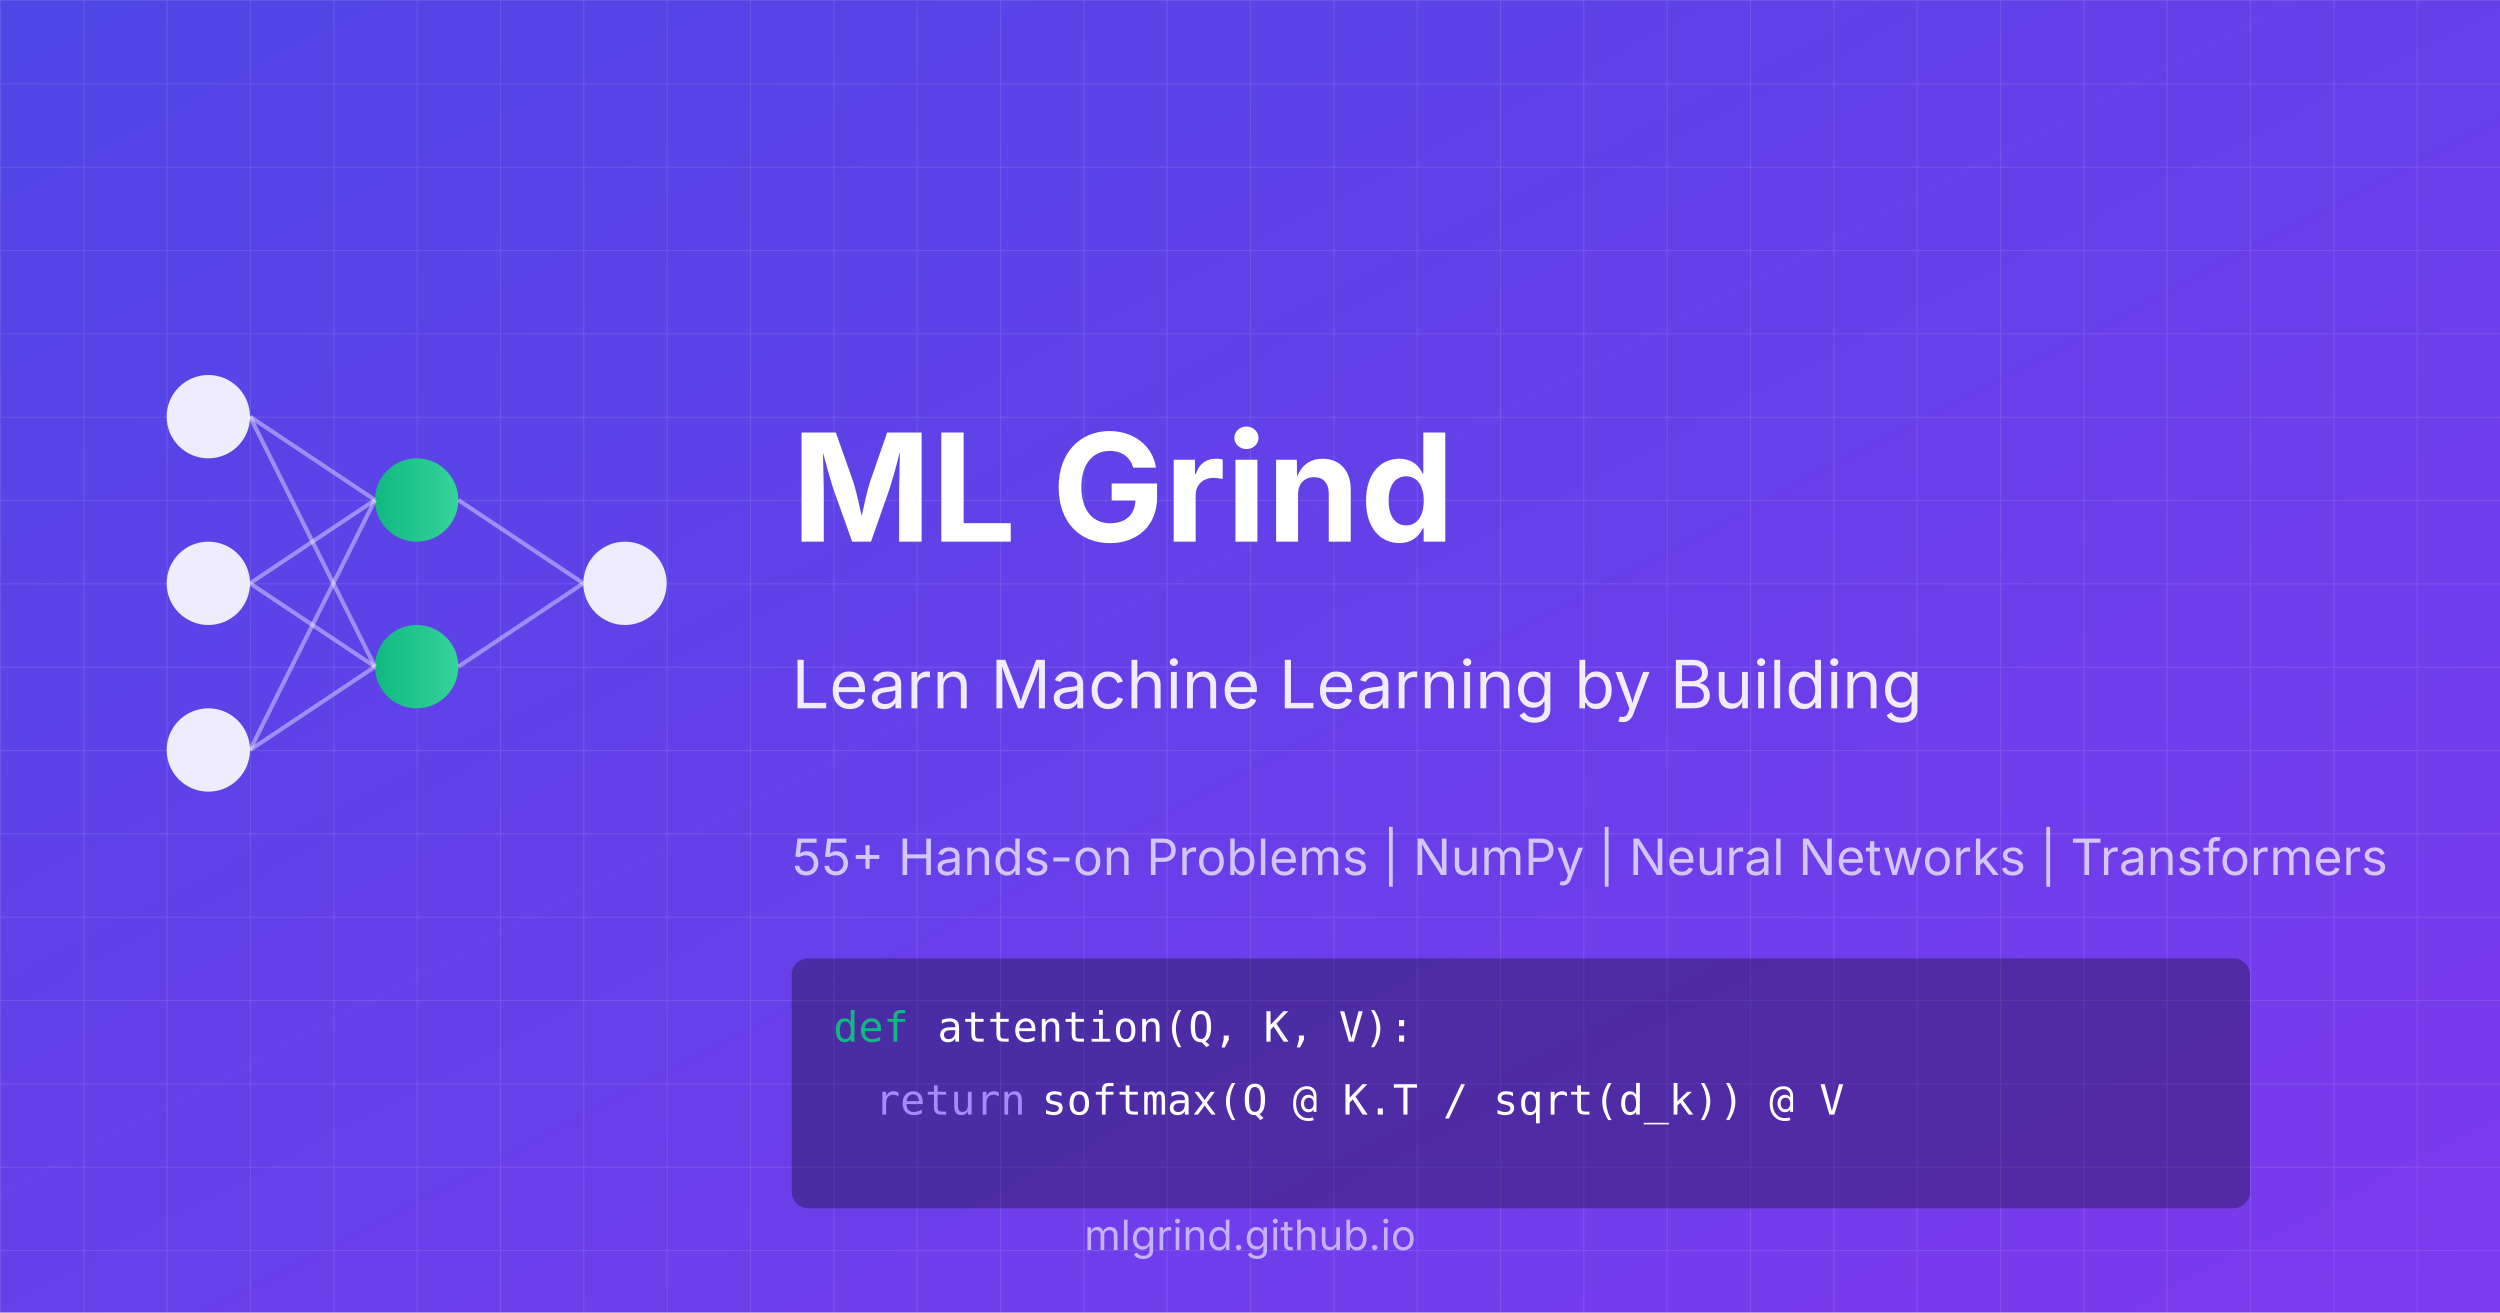
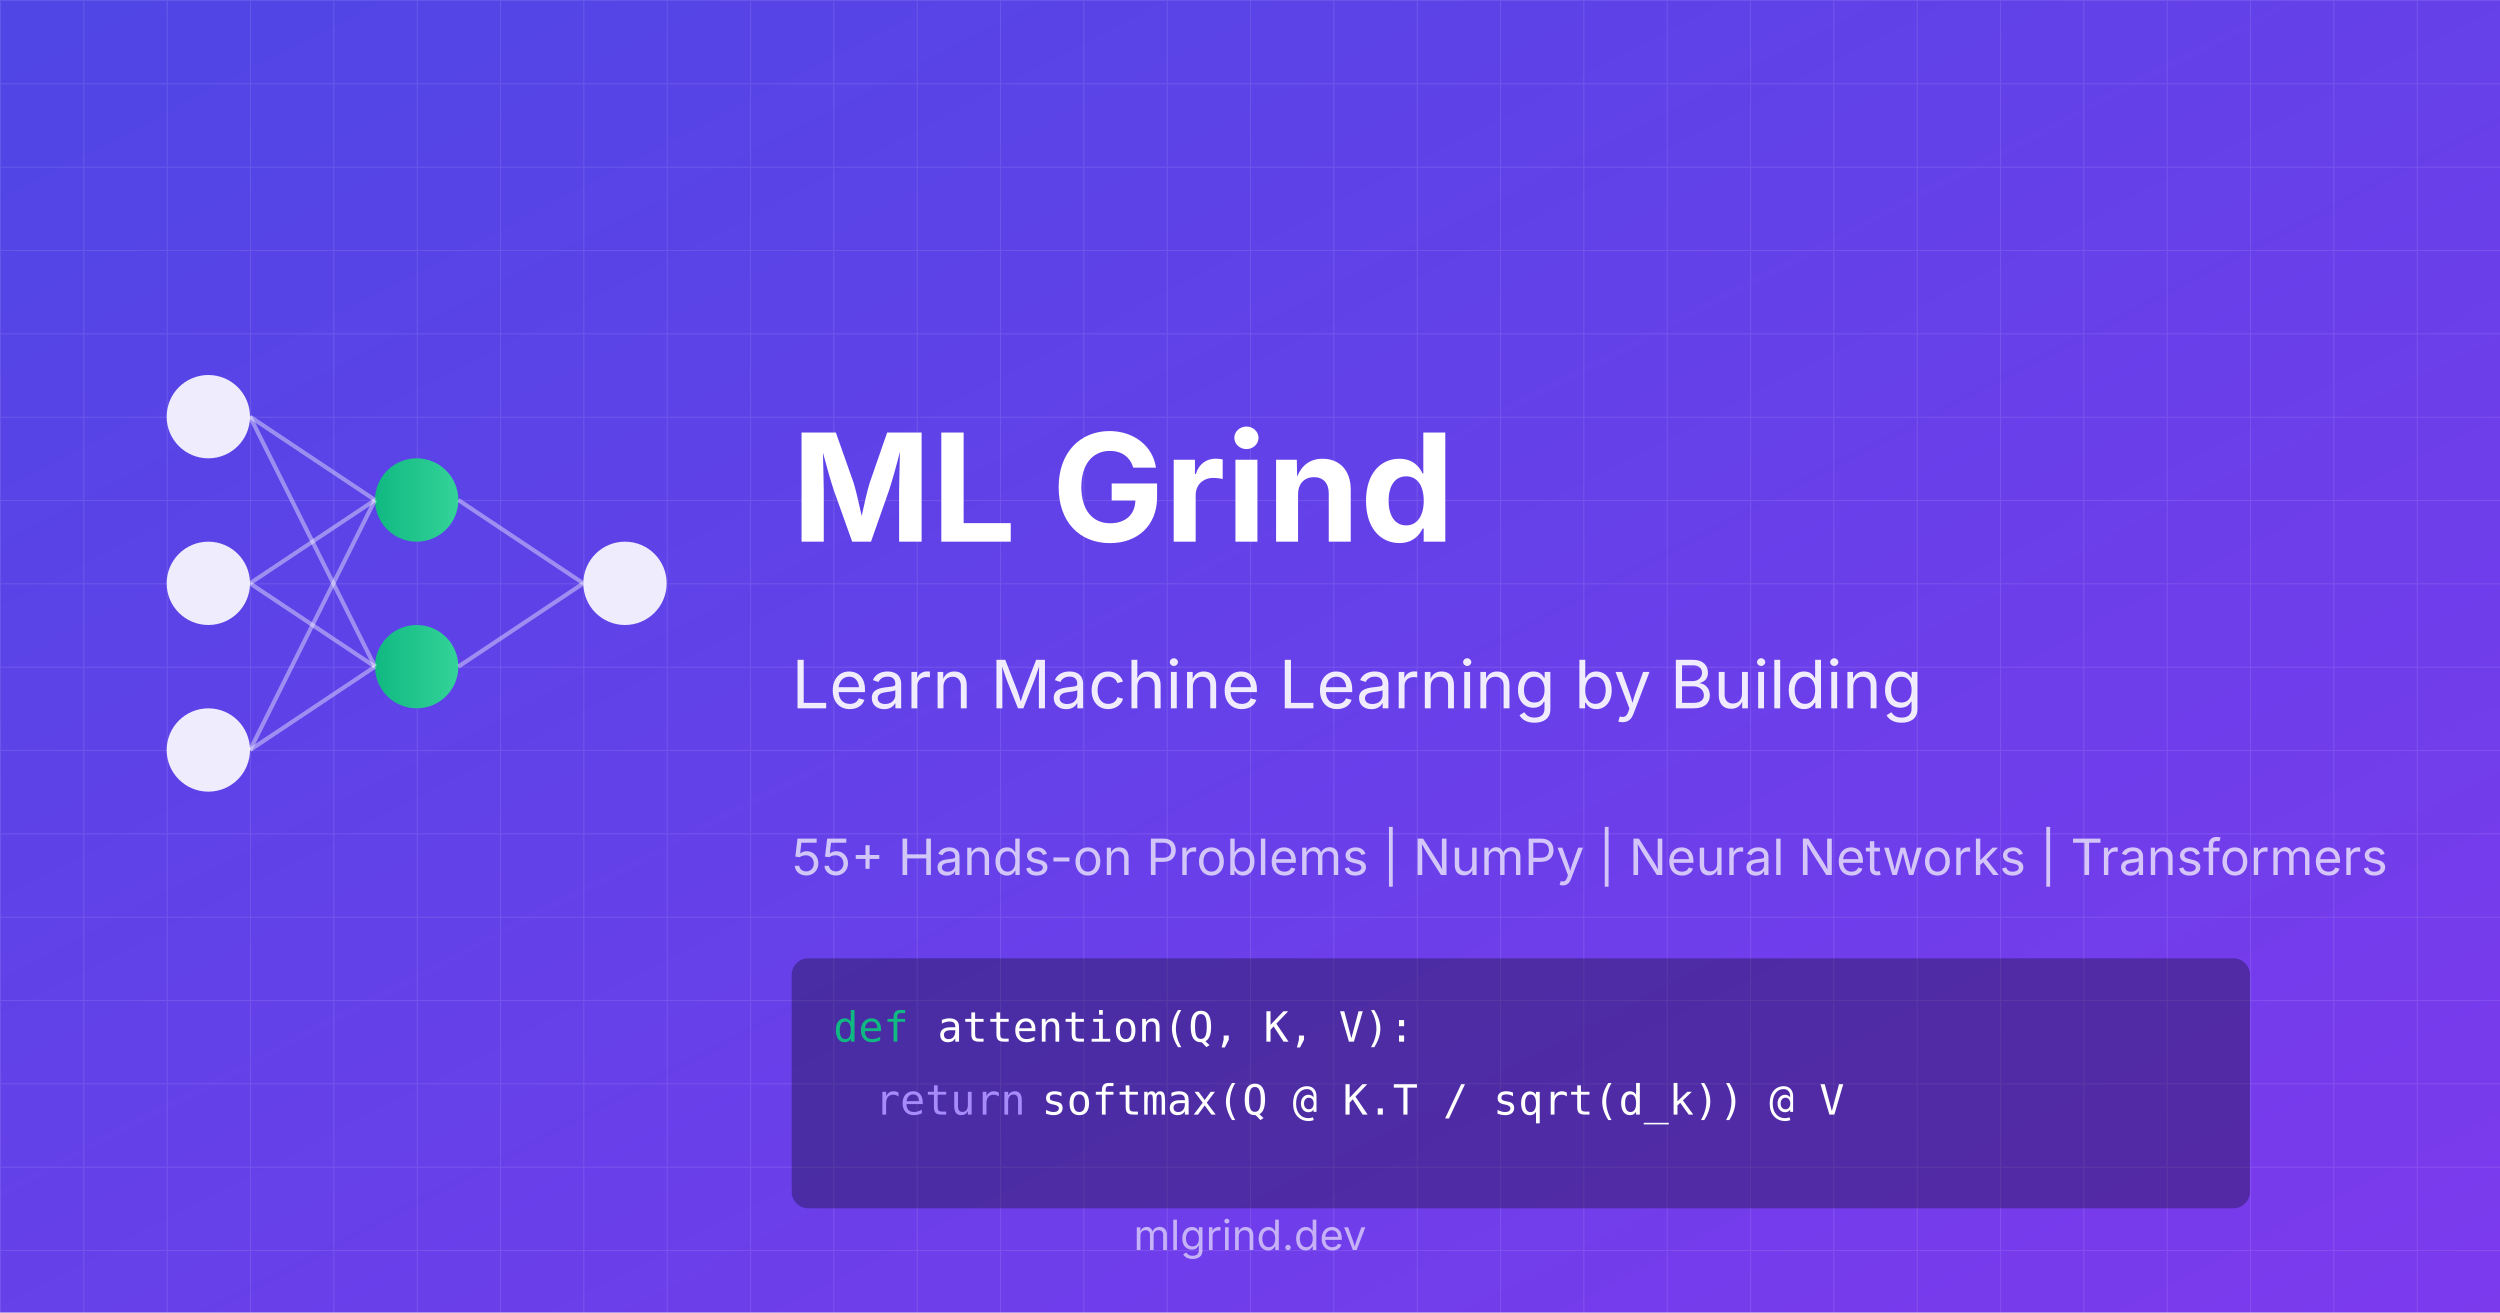
<svg xmlns="http://www.w3.org/2000/svg" width="1200" height="630">
  <defs>
    <linearGradient id="bg" x1="0%" y1="0%" x2="100%" y2="100%">
      <stop offset="0%" style="stop-color:#4F46E5;stop-opacity:1" />
      <stop offset="100%" style="stop-color:#7C3AED;stop-opacity:1" />
    </linearGradient>
    <linearGradient id="accent" x1="0%" y1="0%" x2="100%" y2="0%">
      <stop offset="0%" style="stop-color:#10B981;stop-opacity:1" />
      <stop offset="100%" style="stop-color:#34D399;stop-opacity:1" />
    </linearGradient>
  </defs>
  <rect width="1200" height="630" fill="url(#bg)" />
  <pattern id="grid" width="40" height="40" patternUnits="userSpaceOnUse">
    <path d="M 40 0 L 0 0 0 40" fill="none" stroke="rgba(255,255,255,0.1)" stroke-width="1" />
  </pattern>
  <rect width="1200" height="630" fill="url(#grid)" />
  <g transform="translate(100, 200)">
    <circle cx="0" cy="0" r="20" fill="rgba(255,255,255,0.9)" />
    <circle cx="0" cy="80" r="20" fill="rgba(255,255,255,0.9)" />
    <circle cx="0" cy="160" r="20" fill="rgba(255,255,255,0.9)" />
    <circle cx="100" cy="40" r="20" fill="url(#accent)" />
    <circle cx="100" cy="120" r="20" fill="url(#accent)" />
    <circle cx="200" cy="80" r="20" fill="rgba(255,255,255,0.9)" />
    <line x1="20" y1="0" x2="80" y2="40" stroke="rgba(255,255,255,0.4)" stroke-width="2" />
    <line x1="20" y1="0" x2="80" y2="120" stroke="rgba(255,255,255,0.4)" stroke-width="2" />
    <line x1="20" y1="80" x2="80" y2="40" stroke="rgba(255,255,255,0.4)" stroke-width="2" />
    <line x1="20" y1="80" x2="80" y2="120" stroke="rgba(255,255,255,0.4)" stroke-width="2" />
    <line x1="20" y1="160" x2="80" y2="40" stroke="rgba(255,255,255,0.4)" stroke-width="2" />
    <line x1="20" y1="160" x2="80" y2="120" stroke="rgba(255,255,255,0.4)" stroke-width="2" />
    <line x1="120" y1="40" x2="180" y2="80" stroke="rgba(255,255,255,0.4)" stroke-width="2" />
    <line x1="120" y1="120" x2="180" y2="80" stroke="rgba(255,255,255,0.4)" stroke-width="2" />
  </g>
  <text x="380" y="260" font-family="system-ui, -apple-system, sans-serif" font-size="72" font-weight="700" fill="white">ML Grind</text>
  <text x="380" y="340" font-family="system-ui, -apple-system, sans-serif" font-size="32" fill="rgba(255,255,255,0.9)">Learn Machine Learning by Building</text>
  <text x="380" y="420" font-family="system-ui, -apple-system, sans-serif" font-size="24" fill="rgba(255,255,255,0.7)">55+ Hands-on Problems | NumPy | Neural Networks | Transformers</text>
  <rect x="380" y="460" width="700" height="120" rx="8" fill="rgba(0,0,0,0.3)" />
  <text x="400" y="500" font-family="monospace" font-size="20" fill="#10B981">def</text>
  <text x="450" y="500" font-family="monospace" font-size="20" fill="white"> attention(Q, K, V):</text>
  <text x="420" y="535" font-family="monospace" font-size="20" fill="#A78BFA">return</text>
  <text x="500" y="535" font-family="monospace" font-size="20" fill="white"> softmax(Q @ K.T / sqrt(d_k)) @ V</text>
-   <text x="600" y="600" font-family="system-ui, -apple-system, sans-serif" font-size="20" fill="rgba(255,255,255,0.6)" text-anchor="middle">mlgrind.github.io</text>
+   <text x="600" y="600" font-family="system-ui, -apple-system, sans-serif" font-size="20" fill="rgba(255,255,255,0.6)" text-anchor="middle">mlgrind.dev</text>
</svg>
